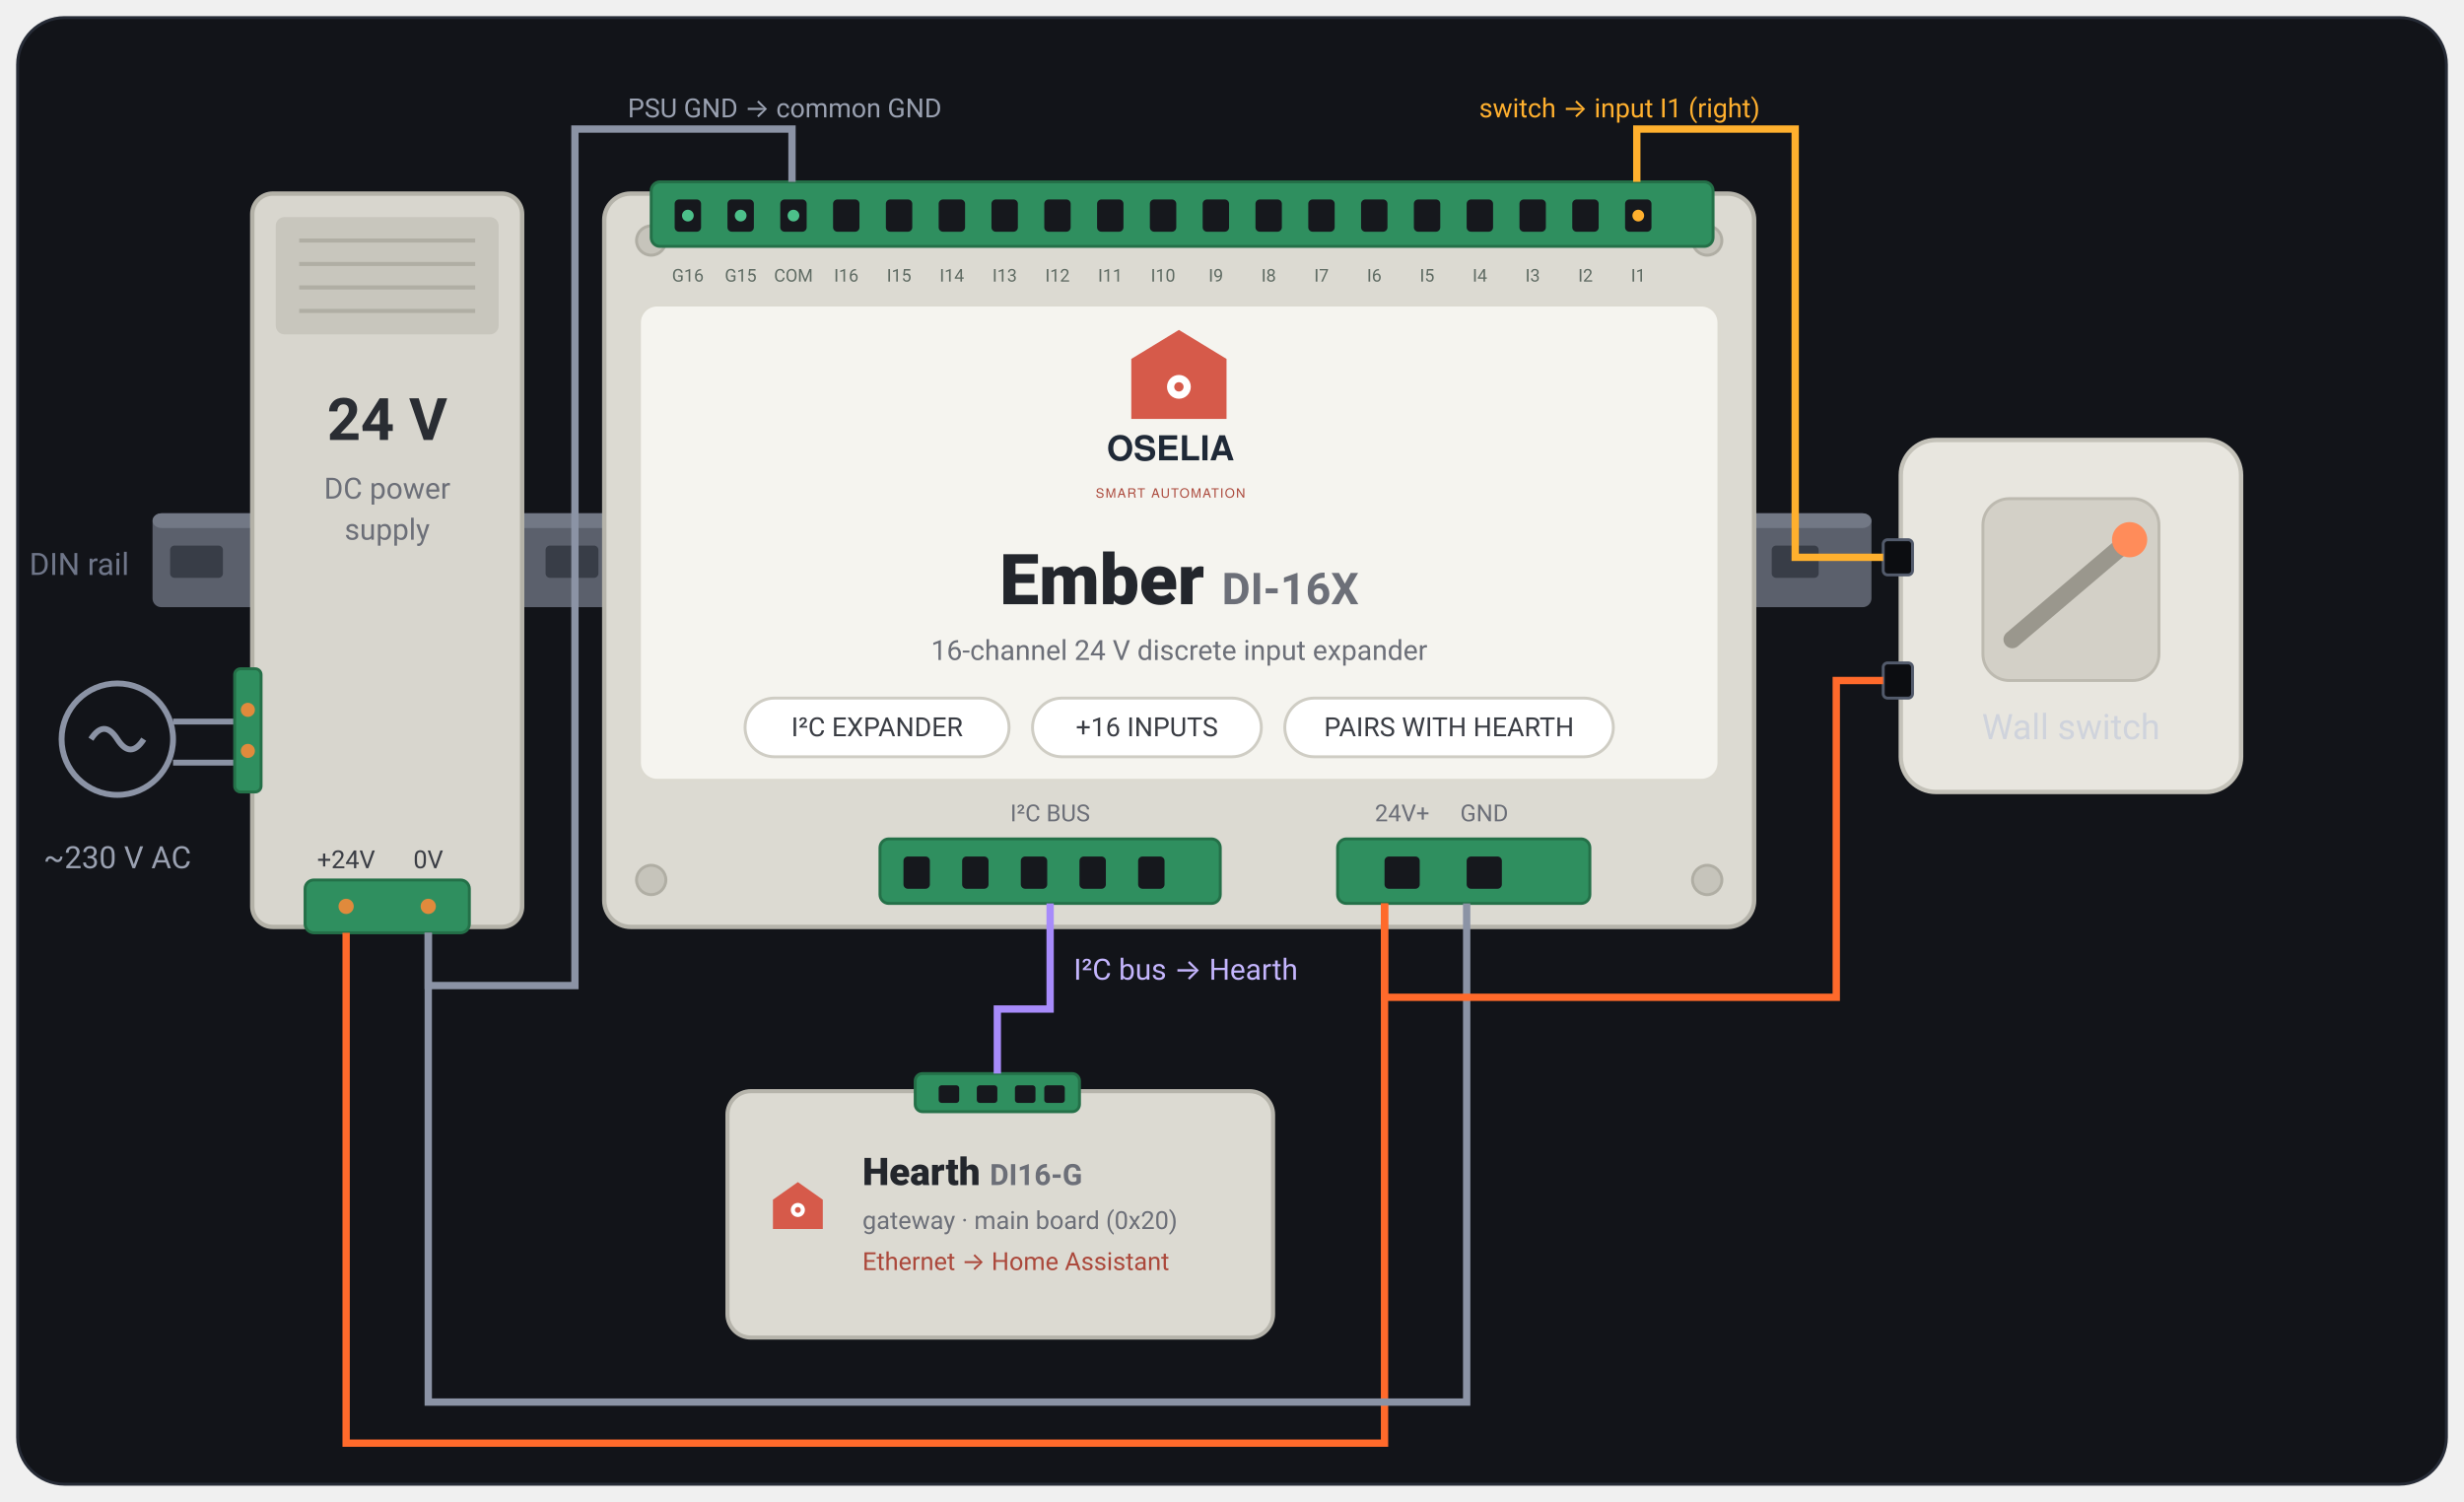
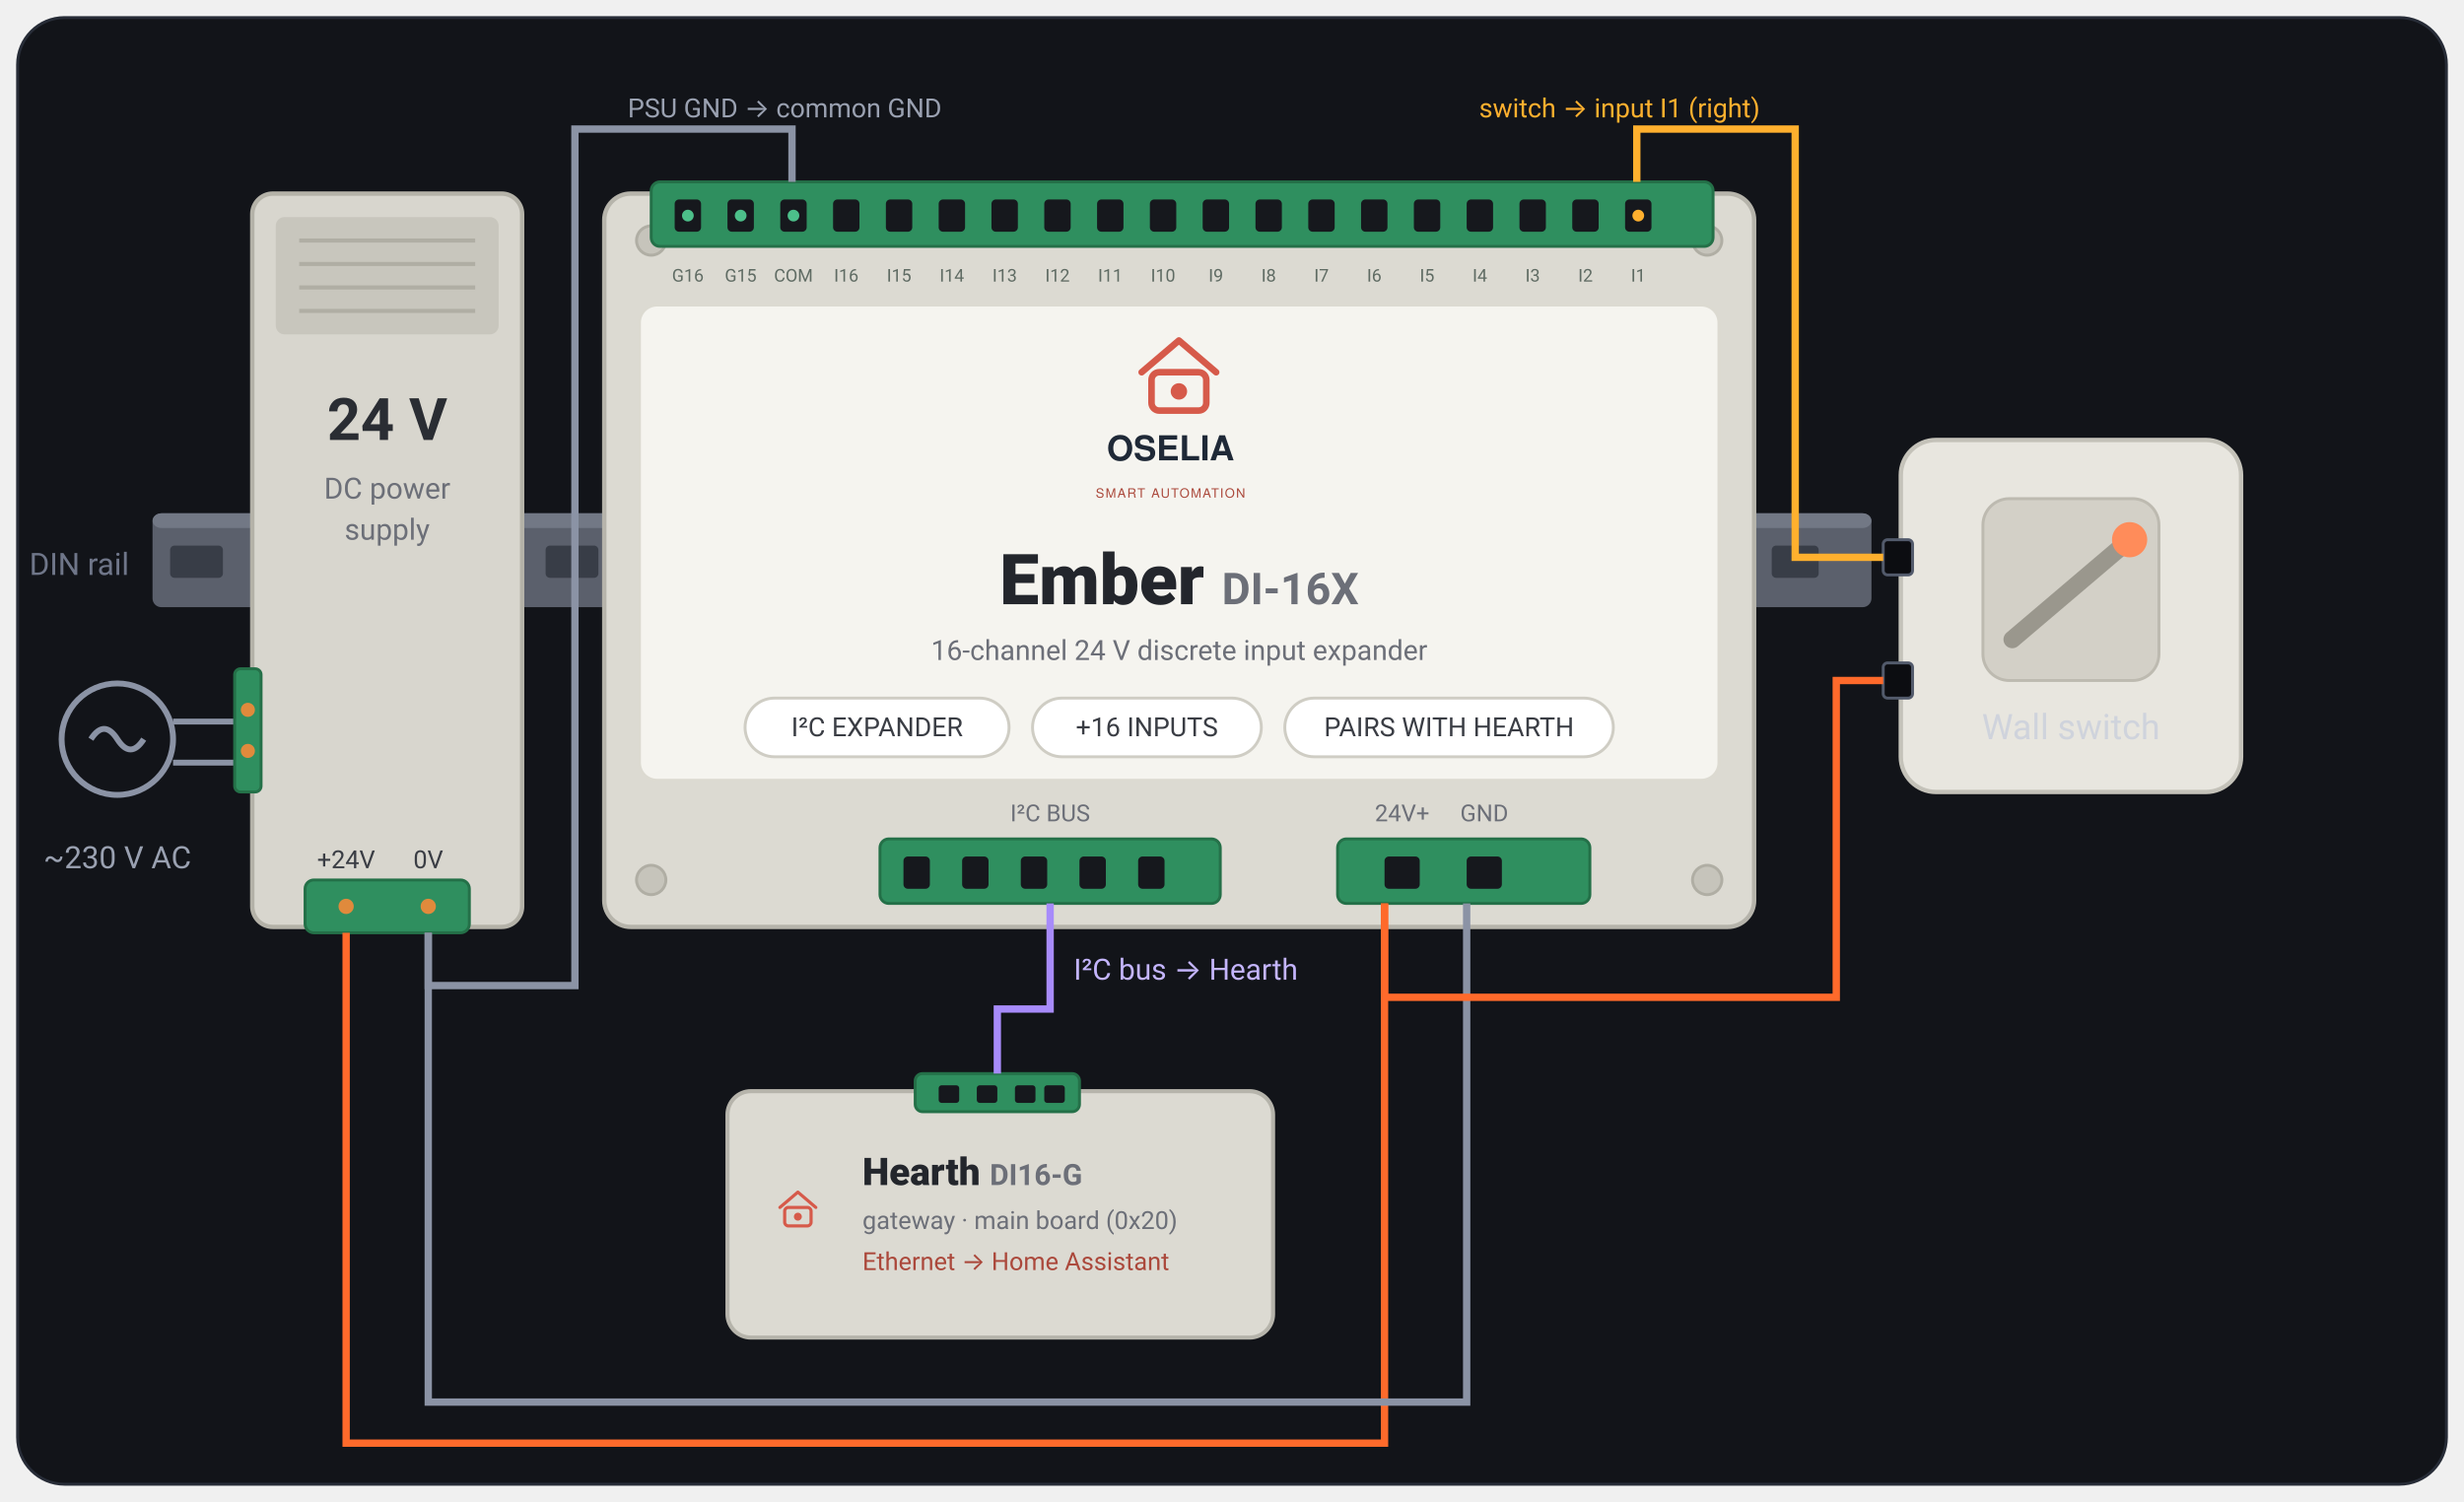
<svg xmlns="http://www.w3.org/2000/svg" viewBox="0 0 840 512" role="img" aria-label="A 24 V power supply, an OSELIA Ember DI-16X input expander and a wall switch on a DIN rail, its I²C bus linked to a Hearth gateway" font-family="ui-sans-serif, system-ui, -apple-system, Segoe UI, Roboto, sans-serif">
  <rect x="6" y="6" width="828" height="500" rx="16" fill="#121419" stroke="#262b36" />
  <g>
    <rect x="52" y="175" width="586" height="32" rx="3" fill="#5b606c" />
    <rect x="52" y="175" width="586" height="5" rx="3" fill="#727885" />
    <g fill="#383d47">
      <rect x="58" y="186" width="18" height="11" rx="1.5" />
      <rect x="186" y="186" width="18" height="11" rx="1.5" />
      <rect x="604" y="186" width="16" height="11" rx="1.5" />
    </g>
    <text x="10" y="196" font-size="10.5" fill="#6f7689">DIN rail</text>
  </g>
  <g>
    <circle cx="40" cy="252" r="19" fill="none" stroke="#8b93a5" stroke-width="2" />
    <path d="M31 252 q4.5 -7 9 0 t9 0" fill="none" stroke="#8b93a5" stroke-width="2" />
    <text x="40" y="296" font-size="10.5" fill="#9aa1b1" text-anchor="middle">~230 V AC</text>
    <path d="M59 246 H82" stroke="#8b93a5" stroke-width="2" />
    <path d="M59 260 H82" stroke="#8b93a5" stroke-width="2" />
  </g>
  <g>
    <rect x="86" y="66" width="92" height="250" rx="7" fill="#d8d6ce" stroke="#b4b2a8" stroke-width="1.5" />
    <rect x="94" y="74" width="76" height="40" rx="3" fill="#c8c6bd" />
    <g stroke="#b0aea4" stroke-width="1.4">
      <path d="M102 82 H162" />
      <path d="M102 90 H162" />
      <path d="M102 98 H162" />
      <path d="M102 106 H162" />
    </g>
    <text x="132" y="150" font-size="20" font-weight="700" fill="#2a2d33" text-anchor="middle">24 V</text>
    <text x="132" y="170" font-size="10" fill="#6c6f78" text-anchor="middle">DC power</text>
    <text x="132" y="184" font-size="10" fill="#6c6f78" text-anchor="middle">supply</text>
    <rect x="80" y="228" width="9" height="42" rx="2" fill="#2f8f5f" stroke="#247048" />
    <circle cx="84.5" cy="242" r="2.4" fill="#e08a3c" />
    <circle cx="84.5" cy="256" r="2.4" fill="#e08a3c" />
    <rect x="104" y="300" width="56" height="18" rx="3" fill="#2f8f5f" stroke="#247048" />
    <circle cx="118" cy="309" r="2.6" fill="#e08a3c" />
    <circle cx="146" cy="309" r="2.6" fill="#e08a3c" />
    <text x="118" y="296" font-size="8.5" fill="#3a3d44" text-anchor="middle">+24V</text>
    <text x="146" y="296" font-size="8.5" fill="#3a3d44" text-anchor="middle">0V</text>
  </g>
  <g>
    <rect x="206" y="66" width="392" height="250" rx="9" fill="#dcdad2" stroke="#b6b4ab" stroke-width="1.5" />
    <g fill="#c6c4bb" stroke="#b0aea4">
      <circle cx="222" cy="82" r="5" />
      <circle cx="582" cy="82" r="5" />
      <circle cx="222" cy="300" r="5" />
      <circle cx="582" cy="300" r="5" />
    </g>
    <rect x="222" y="62" width="362" height="22" rx="3" fill="#2f8f5f" stroke="#247048" />
    <g fill="#16181d">
      <rect x="230" y="68" width="9" height="11" rx="1.5" />
      <rect x="248" y="68" width="9" height="11" rx="1.5" />
      <rect x="266" y="68" width="9" height="11" rx="1.5" />
      <rect x="284" y="68" width="9" height="11" rx="1.5" />
      <rect x="302" y="68" width="9" height="11" rx="1.5" />
      <rect x="320" y="68" width="9" height="11" rx="1.5" />
      <rect x="338" y="68" width="9" height="11" rx="1.5" />
      <rect x="356" y="68" width="9" height="11" rx="1.5" />
      <rect x="374" y="68" width="9" height="11" rx="1.5" />
      <rect x="392" y="68" width="9" height="11" rx="1.5" />
      <rect x="410" y="68" width="9" height="11" rx="1.5" />
      <rect x="428" y="68" width="9" height="11" rx="1.5" />
      <rect x="446" y="68" width="9" height="11" rx="1.5" />
      <rect x="464" y="68" width="9" height="11" rx="1.5" />
      <rect x="482" y="68" width="9" height="11" rx="1.5" />
      <rect x="500" y="68" width="9" height="11" rx="1.5" />
      <rect x="518" y="68" width="9" height="11" rx="1.5" />
      <rect x="536" y="68" width="9" height="11" rx="1.5" />
      <rect x="554" y="68" width="9" height="11" rx="1.5" />
    </g>
    <g fill="#4cc08a">
      <circle cx="234.5" cy="73.5" r="2" />
      <circle cx="252.5" cy="73.5" r="2" />
      <circle cx="270.5" cy="73.5" r="2" />
    </g>
    <circle cx="558.5" cy="73.5" r="2" fill="#ffb02e" />
    <g font-size="6" fill="#5f6b63" text-anchor="middle">
      <text x="234.5" y="96">G16</text>
      <text x="252.5" y="96">G15</text>
      <text x="270.5" y="96">COM</text>
      <text x="288.5" y="96">I16</text>
      <text x="306.5" y="96">I15</text>
      <text x="324.5" y="96">I14</text>
      <text x="342.5" y="96">I13</text>
      <text x="360.5" y="96">I12</text>
      <text x="378.5" y="96">I11</text>
      <text x="396.5" y="96">I10</text>
      <text x="414.5" y="96">I9</text>
      <text x="432.5" y="96">I8</text>
      <text x="450.5" y="96">I7</text>
      <text x="468.5" y="96">I6</text>
      <text x="486.5" y="96">I5</text>
      <text x="504.5" y="96">I4</text>
      <text x="522.5" y="96">I3</text>
      <text x="540.5" y="96">I2</text>
      <text x="558.5" y="96">I1</text>
    </g>
    <rect x="218" y="104" width="368" height="162" rx="6" fill="#f5f4ef" stroke="#dcdad1" />
    <svg x="342" y="110" width="120" height="61" viewBox="0 53 92 49" preserveAspectRatio="xMidYMid meet">
      <g transform="matrix(1 0 0 -1 0 172.91)">
-         <path d="M32.88,93.54 L58.96,93.54 L58.96,109.98 L45.92,117.92 L32.88,109.98 Z " fill="#d65a4a" />
-         <circle cx="45.92" cy="102.33" r="3.26" fill="#ffffff" />
-         <circle cx="45.92" cy="102.33" r="1.28" fill="#d65a4a" />
+         <g transform="translate(45.92,105.73) scale(0.3,-0.3)">
+           <path d="M-34 -2 L0 -31 L34 -2" fill="none" stroke="#d65a4a" stroke-width="6" stroke-linecap="round" stroke-linejoin="round" />
+           <rect x="-25" y="-2" width="50" height="35" rx="7" fill="none" stroke="#d65a4a" stroke-width="6" />
+           <circle cx="0" cy="15.5" r="7.5" fill="#d65a4a" />
+         </g>
        <text transform="translate(26.17,82.20) scale(1,-1)" font-family="Helvetica, Arial, sans-serif" font-weight="bold" font-size="9.40" fill="#1f2937">OSELIA</text>
        <text transform="translate(23.14,72.00) scale(1,-1)" font-family="Helvetica, Arial, sans-serif" font-weight="normal" font-size="3.50" letter-spacing="0.35" fill="#ab483b">SMART AUTOMATION</text>
      </g>
    </svg>
    <text x="402" y="206" font-size="24" font-weight="800" fill="#23262c" text-anchor="middle">Ember <tspan font-size="15" font-weight="600" fill="#6c6f78">DI-16X</tspan>
    </text>
    <text x="402" y="225" font-size="9.5" fill="#6c6f78" text-anchor="middle">16-channel 24 V discrete input expander</text>
    <g font-size="9" fill="#3a3d44" text-anchor="middle">
      <rect x="254" y="238" width="90" height="20" rx="10" fill="#fff" stroke="#cfcdc4" />
      <text x="299" y="251">I²C EXPANDER</text>
      <rect x="352" y="238" width="78" height="20" rx="10" fill="#fff" stroke="#cfcdc4" />
      <text x="391" y="251">+16 INPUTS</text>
      <rect x="438" y="238" width="112" height="20" rx="10" fill="#fff" stroke="#cfcdc4" />
      <text x="494" y="251">PAIRS WITH HEARTH</text>
    </g>
    <rect x="300" y="286" width="116" height="22" rx="3" fill="#2f8f5f" stroke="#247048" />
    <g fill="#16181d">
      <rect x="308" y="292" width="9" height="11" rx="1.5" />
      <rect x="328" y="292" width="9" height="11" rx="1.5" />
      <rect x="348" y="292" width="9" height="11" rx="1.5" />
      <rect x="368" y="292" width="9" height="11" rx="1.5" />
      <rect x="388" y="292" width="9" height="11" rx="1.5" />
    </g>
    <text x="358" y="280" font-size="8" fill="#6c6f78" text-anchor="middle">I²C BUS</text>
    <rect x="456" y="286" width="86" height="22" rx="3" fill="#2f8f5f" stroke="#247048" />
    <g fill="#16181d">
      <rect x="472" y="292" width="12" height="11" rx="1.5" />
      <rect x="500" y="292" width="12" height="11" rx="1.5" />
    </g>
    <text x="478" y="280" font-size="8" fill="#6c6f78" text-anchor="middle">24V+</text>
    <text x="506" y="280" font-size="8" fill="#6c6f78" text-anchor="middle">GND</text>
  </g>
  <g>
    <rect x="648" y="150" width="116" height="120" rx="12" fill="#e8e6df" stroke="#c4c2b9" stroke-width="1.5" />
    <rect x="676" y="170" width="60" height="62" rx="9" fill="#d3d0c7" stroke="#bdbab0" />
    <path d="M686 218 L726 184" stroke="#9a978d" stroke-width="6" stroke-linecap="round" />
    <circle cx="726" cy="184" r="6" fill="#ff8c5a" />
    <text x="706" y="252" font-size="12" fill="#cfd3dc" text-anchor="middle">Wall switch</text>
    <rect x="642" y="184" width="10" height="12" rx="1.5" fill="#0c0d11" stroke="#525a6b" />
    <rect x="642" y="226" width="10" height="12" rx="1.5" fill="#0c0d11" stroke="#525a6b" />
  </g>
  <g>
    <rect x="248" y="372" width="186" height="84" rx="8" fill="#dcdad2" stroke="#b6b4ab" stroke-width="1.4" />
    <rect x="312" y="366" width="56" height="13" rx="2.5" fill="#2f8f5f" stroke="#247048" />
    <g fill="#16181d">
      <rect x="320" y="370" width="7" height="6" rx="1" />
      <rect x="333" y="370" width="7" height="6" rx="1" />
      <rect x="346" y="370" width="7" height="6" rx="1" />
      <rect x="356" y="370" width="7" height="6" rx="1" />
    </g>
    <g transform="translate(272,412)">
-       <path d="M0 -9 L8.5 -3 L8.5 7 L-8.5 7 L-8.5 -3 Z" fill="#d65a4a" />
-       <circle cx="0" cy="0.5" r="2.4" fill="#fff" />
-       <circle cx="0" cy="0.5" r="1" fill="#d65a4a" />
+       <g transform="scale(0.18)">
+         <path d="M-34 -2 L0 -31 L34 -2" fill="none" stroke="#d65a4a" stroke-width="6" stroke-linecap="round" stroke-linejoin="round" />
+         <rect x="-25" y="-2" width="50" height="35" rx="7" fill="none" stroke="#d65a4a" stroke-width="6" />
+         <circle cx="0" cy="15.5" r="7.5" fill="#d65a4a" />
+       </g>
    </g>
    <text x="294" y="404" font-size="13" font-weight="800" fill="#23262c">Hearth <tspan font-size="10" font-weight="600" fill="#6c6f78">DI16-G</tspan>
    </text>
    <text x="294" y="419" font-size="8.5" fill="#6c6f78">gateway · main board (0x20)</text>
    <text x="294" y="433" font-size="8.5" fill="#ab483b">Ethernet → Home Assistant</text>
  </g>
  <path d="M118 318 V492 H472 V308" fill="none" stroke="#ff6a2b" stroke-width="2.5" />
  <path d="M146 318 V478 H500 V308" fill="none" stroke="#8b93a5" stroke-width="2.5" />
  <path d="M472 308 V340 H626 V232 H642" fill="none" stroke="#ff6a2b" stroke-width="2.5" />
  <path d="M642 190 H612 V44 H558 V62" fill="none" stroke="#ffb02e" stroke-width="2.5" />
  <text x="600" y="40" font-size="9" fill="#ffb02e" text-anchor="end">switch → input I1 (right)</text>
  <path d="M146 318 V336 H196 V44 H270 V62" fill="none" stroke="#8b93a5" stroke-width="2.5" />
  <text x="214" y="40" font-size="9" fill="#9aa1b1" text-anchor="start">PSU GND → common GND</text>
  <path d="M358 308 V344 H340 V366" fill="none" stroke="#a78bfa" stroke-width="2.5" />
  <text x="366" y="334" font-size="10" fill="#c4b5fd">I²C bus → Hearth</text>
</svg>
